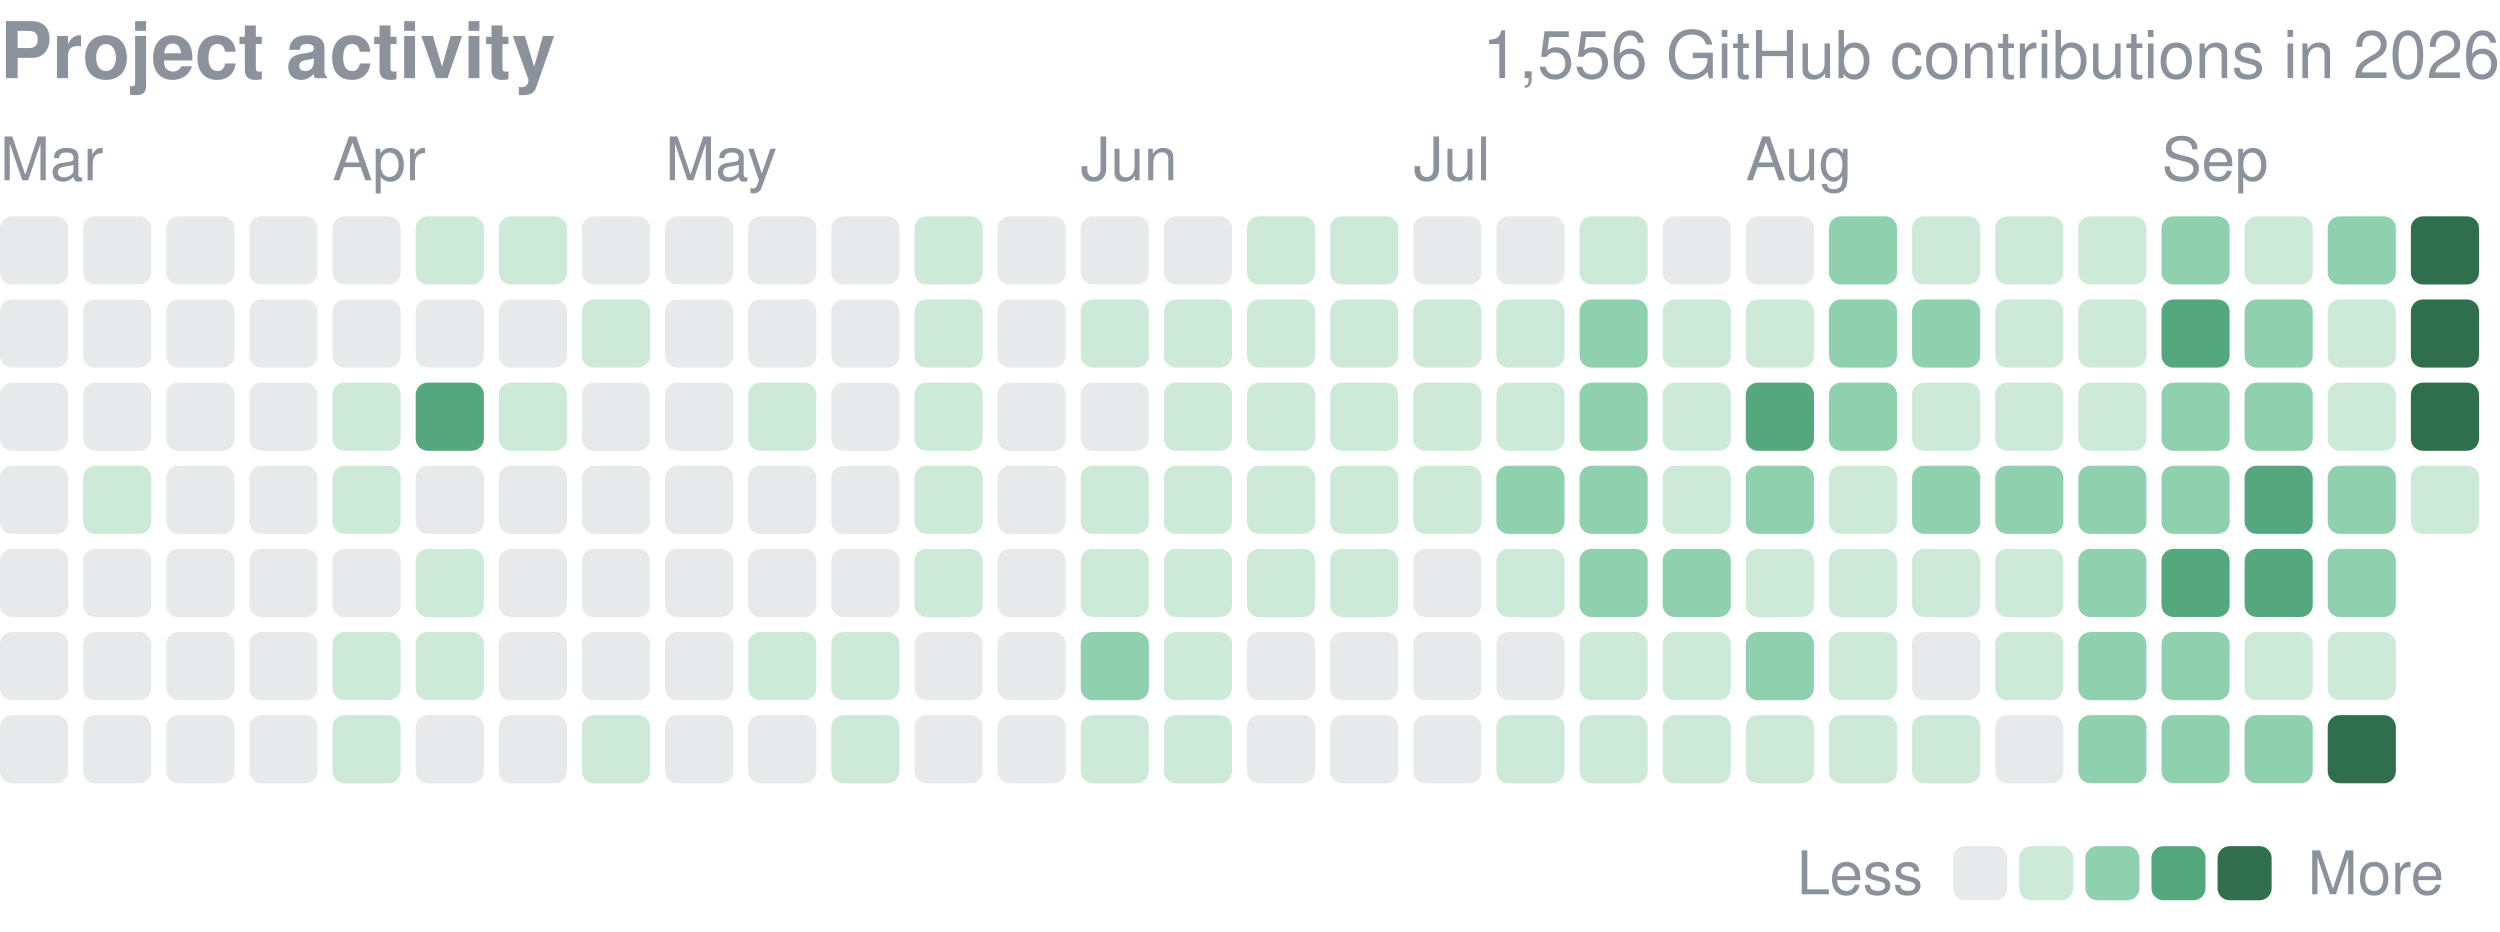
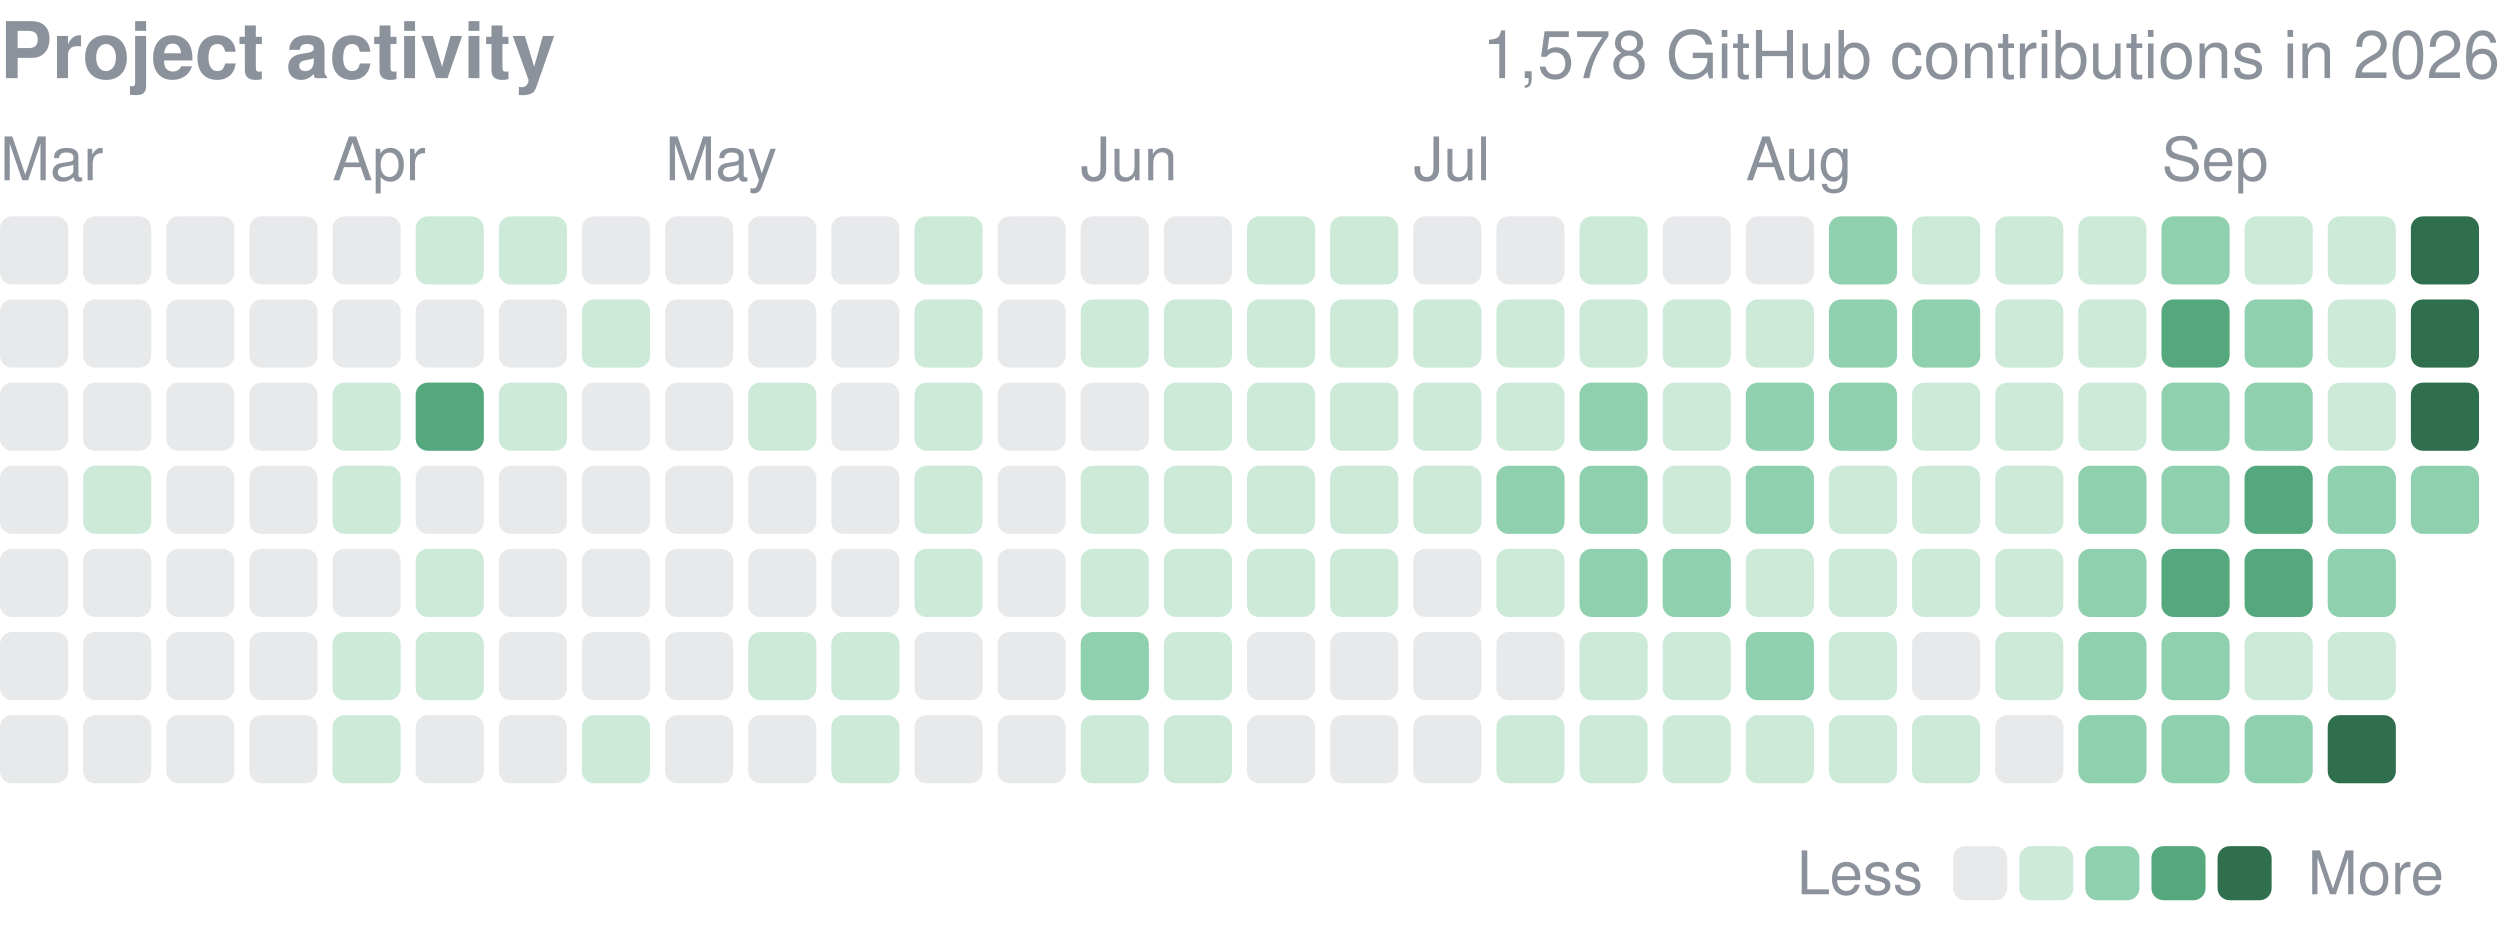
<svg xmlns="http://www.w3.org/2000/svg" width="416" height="155" viewBox="0 0 416 155" role="img" aria-label="yjinyoo GitHub contributions per day in 2026">
  <style>text{font-family:-apple-system,BlinkMacSystemFont,"Segoe UI",Helvetica,Arial,sans-serif}</style>
  <text x="0" y="13" font-size="13" font-weight="600" fill="#8b929c">Project activity</text>
-   <text x="416" y="13" font-size="11" fill="#8b929c" text-anchor="end">1,556 GitHub contributions in 2026</text>
+   <text x="416" y="13" font-size="11" fill="#8b929c" text-anchor="end">1,578 GitHub contributions in 2026</text>
  <text x="0.0" y="30" font-size="10" fill="#8b929c">Mar</text>
  <text x="55.3" y="30" font-size="10" fill="#8b929c">Apr</text>
  <text x="110.7" y="30" font-size="10" fill="#8b929c">May</text>
  <text x="179.8" y="30" font-size="10" fill="#8b929c">Jun</text>
  <text x="235.2" y="30" font-size="10" fill="#8b929c">Jul</text>
  <text x="290.5" y="30" font-size="10" fill="#8b929c">Aug</text>
  <text x="359.7" y="30" font-size="10" fill="#8b929c">Sep</text>
  <rect x="0.00" y="36.00" width="11.34" height="11.34" rx="2.0" fill="#8b929c" opacity="0.2" />
  <rect x="0.00" y="49.83" width="11.34" height="11.34" rx="2.0" fill="#8b929c" opacity="0.2" />
  <rect x="0.00" y="63.67" width="11.34" height="11.34" rx="2.0" fill="#8b929c" opacity="0.2" />
  <rect x="0.00" y="77.50" width="11.34" height="11.34" rx="2.0" fill="#8b929c" opacity="0.2" />
  <rect x="0.00" y="91.33" width="11.34" height="11.34" rx="2.0" fill="#8b929c" opacity="0.2" />
  <rect x="0.00" y="105.17" width="11.34" height="11.34" rx="2.0" fill="#8b929c" opacity="0.2" />
  <rect x="0.00" y="119.00" width="11.34" height="11.34" rx="2.0" fill="#8b929c" opacity="0.2" />
  <rect x="13.83" y="36.00" width="11.34" height="11.34" rx="2.0" fill="#8b929c" opacity="0.2" />
  <rect x="13.83" y="49.83" width="11.34" height="11.34" rx="2.0" fill="#8b929c" opacity="0.2" />
  <rect x="13.83" y="63.67" width="11.34" height="11.34" rx="2.0" fill="#8b929c" opacity="0.2" />
  <rect x="13.83" y="77.50" width="11.34" height="11.34" rx="2.0" fill="#cdead9" />
  <rect x="13.83" y="91.33" width="11.34" height="11.34" rx="2.0" fill="#8b929c" opacity="0.2" />
  <rect x="13.83" y="105.17" width="11.34" height="11.34" rx="2.0" fill="#8b929c" opacity="0.2" />
  <rect x="13.83" y="119.00" width="11.34" height="11.34" rx="2.0" fill="#8b929c" opacity="0.2" />
  <rect x="27.67" y="36.00" width="11.34" height="11.34" rx="2.0" fill="#8b929c" opacity="0.2" />
  <rect x="27.67" y="49.83" width="11.34" height="11.34" rx="2.0" fill="#8b929c" opacity="0.2" />
  <rect x="27.67" y="63.67" width="11.34" height="11.34" rx="2.0" fill="#8b929c" opacity="0.2" />
  <rect x="27.67" y="77.50" width="11.34" height="11.34" rx="2.0" fill="#8b929c" opacity="0.2" />
  <rect x="27.67" y="91.33" width="11.34" height="11.34" rx="2.0" fill="#8b929c" opacity="0.2" />
  <rect x="27.67" y="105.17" width="11.34" height="11.34" rx="2.0" fill="#8b929c" opacity="0.2" />
  <rect x="27.67" y="119.00" width="11.34" height="11.34" rx="2.0" fill="#8b929c" opacity="0.2" />
  <rect x="41.50" y="36.00" width="11.34" height="11.34" rx="2.0" fill="#8b929c" opacity="0.2" />
  <rect x="41.50" y="49.83" width="11.34" height="11.34" rx="2.0" fill="#8b929c" opacity="0.2" />
  <rect x="41.50" y="63.67" width="11.34" height="11.34" rx="2.0" fill="#8b929c" opacity="0.2" />
  <rect x="41.50" y="77.50" width="11.34" height="11.34" rx="2.0" fill="#8b929c" opacity="0.2" />
  <rect x="41.50" y="91.33" width="11.34" height="11.34" rx="2.0" fill="#8b929c" opacity="0.2" />
  <rect x="41.50" y="105.17" width="11.34" height="11.34" rx="2.0" fill="#8b929c" opacity="0.2" />
  <rect x="41.50" y="119.00" width="11.34" height="11.34" rx="2.0" fill="#8b929c" opacity="0.2" />
  <rect x="55.33" y="36.00" width="11.34" height="11.34" rx="2.0" fill="#8b929c" opacity="0.2" />
  <rect x="55.33" y="49.83" width="11.34" height="11.34" rx="2.0" fill="#8b929c" opacity="0.2" />
  <rect x="55.33" y="63.67" width="11.34" height="11.34" rx="2.0" fill="#cdead9" />
  <rect x="55.33" y="77.50" width="11.34" height="11.34" rx="2.0" fill="#cdead9" />
  <rect x="55.33" y="91.33" width="11.34" height="11.34" rx="2.0" fill="#8b929c" opacity="0.2" />
  <rect x="55.33" y="105.17" width="11.34" height="11.34" rx="2.0" fill="#cdead9" />
  <rect x="55.33" y="119.00" width="11.34" height="11.34" rx="2.0" fill="#cdead9" />
  <rect x="69.17" y="36.00" width="11.34" height="11.34" rx="2.0" fill="#cdead9" />
  <rect x="69.17" y="49.83" width="11.34" height="11.34" rx="2.0" fill="#8b929c" opacity="0.2" />
  <rect x="69.17" y="63.67" width="11.34" height="11.34" rx="2.0" fill="#55a87e" />
  <rect x="69.17" y="77.50" width="11.34" height="11.34" rx="2.0" fill="#8b929c" opacity="0.2" />
  <rect x="69.17" y="91.33" width="11.34" height="11.34" rx="2.0" fill="#cdead9" />
  <rect x="69.17" y="105.17" width="11.34" height="11.34" rx="2.0" fill="#cdead9" />
  <rect x="69.17" y="119.00" width="11.34" height="11.34" rx="2.0" fill="#8b929c" opacity="0.2" />
  <rect x="83.00" y="36.00" width="11.34" height="11.34" rx="2.0" fill="#cdead9" />
  <rect x="83.00" y="49.83" width="11.34" height="11.34" rx="2.0" fill="#8b929c" opacity="0.2" />
  <rect x="83.00" y="63.67" width="11.34" height="11.34" rx="2.0" fill="#cdead9" />
  <rect x="83.00" y="77.50" width="11.34" height="11.34" rx="2.0" fill="#8b929c" opacity="0.2" />
  <rect x="83.00" y="91.33" width="11.34" height="11.34" rx="2.0" fill="#8b929c" opacity="0.2" />
  <rect x="83.00" y="105.17" width="11.34" height="11.34" rx="2.0" fill="#8b929c" opacity="0.2" />
  <rect x="83.00" y="119.00" width="11.34" height="11.34" rx="2.0" fill="#8b929c" opacity="0.2" />
  <rect x="96.83" y="36.00" width="11.34" height="11.34" rx="2.0" fill="#8b929c" opacity="0.2" />
  <rect x="96.83" y="49.83" width="11.34" height="11.34" rx="2.0" fill="#cdead9" />
  <rect x="96.83" y="63.67" width="11.34" height="11.34" rx="2.0" fill="#8b929c" opacity="0.2" />
  <rect x="96.83" y="77.50" width="11.34" height="11.34" rx="2.0" fill="#8b929c" opacity="0.2" />
  <rect x="96.83" y="91.33" width="11.34" height="11.34" rx="2.0" fill="#8b929c" opacity="0.2" />
  <rect x="96.83" y="105.17" width="11.34" height="11.34" rx="2.0" fill="#8b929c" opacity="0.2" />
  <rect x="96.83" y="119.00" width="11.34" height="11.34" rx="2.0" fill="#cdead9" />
  <rect x="110.67" y="36.00" width="11.34" height="11.34" rx="2.0" fill="#8b929c" opacity="0.2" />
  <rect x="110.67" y="49.83" width="11.34" height="11.34" rx="2.0" fill="#8b929c" opacity="0.2" />
  <rect x="110.67" y="63.67" width="11.34" height="11.34" rx="2.0" fill="#8b929c" opacity="0.2" />
  <rect x="110.67" y="77.50" width="11.34" height="11.34" rx="2.0" fill="#8b929c" opacity="0.2" />
  <rect x="110.67" y="91.33" width="11.34" height="11.34" rx="2.0" fill="#8b929c" opacity="0.2" />
  <rect x="110.67" y="105.17" width="11.34" height="11.34" rx="2.0" fill="#8b929c" opacity="0.2" />
  <rect x="110.67" y="119.00" width="11.34" height="11.34" rx="2.0" fill="#8b929c" opacity="0.2" />
  <rect x="124.50" y="36.00" width="11.34" height="11.34" rx="2.0" fill="#8b929c" opacity="0.2" />
  <rect x="124.50" y="49.83" width="11.34" height="11.34" rx="2.0" fill="#8b929c" opacity="0.2" />
  <rect x="124.50" y="63.67" width="11.34" height="11.34" rx="2.0" fill="#cdead9" />
  <rect x="124.50" y="77.50" width="11.34" height="11.34" rx="2.0" fill="#8b929c" opacity="0.2" />
  <rect x="124.50" y="91.33" width="11.34" height="11.34" rx="2.0" fill="#8b929c" opacity="0.2" />
  <rect x="124.50" y="105.17" width="11.34" height="11.34" rx="2.0" fill="#cdead9" />
  <rect x="124.50" y="119.00" width="11.34" height="11.34" rx="2.0" fill="#8b929c" opacity="0.2" />
  <rect x="138.33" y="36.00" width="11.34" height="11.34" rx="2.0" fill="#8b929c" opacity="0.2" />
  <rect x="138.33" y="49.83" width="11.34" height="11.34" rx="2.0" fill="#8b929c" opacity="0.2" />
  <rect x="138.33" y="63.67" width="11.34" height="11.34" rx="2.0" fill="#8b929c" opacity="0.2" />
  <rect x="138.33" y="77.50" width="11.34" height="11.34" rx="2.0" fill="#8b929c" opacity="0.2" />
  <rect x="138.33" y="91.33" width="11.34" height="11.34" rx="2.0" fill="#8b929c" opacity="0.2" />
  <rect x="138.33" y="105.17" width="11.34" height="11.34" rx="2.0" fill="#cdead9" />
  <rect x="138.33" y="119.00" width="11.34" height="11.34" rx="2.0" fill="#cdead9" />
  <rect x="152.17" y="36.00" width="11.34" height="11.34" rx="2.0" fill="#cdead9" />
  <rect x="152.17" y="49.83" width="11.34" height="11.34" rx="2.0" fill="#cdead9" />
  <rect x="152.17" y="63.67" width="11.34" height="11.34" rx="2.0" fill="#cdead9" />
  <rect x="152.17" y="77.50" width="11.34" height="11.34" rx="2.0" fill="#cdead9" />
  <rect x="152.17" y="91.33" width="11.34" height="11.34" rx="2.0" fill="#cdead9" />
  <rect x="152.17" y="105.17" width="11.34" height="11.34" rx="2.0" fill="#8b929c" opacity="0.2" />
  <rect x="152.17" y="119.00" width="11.34" height="11.34" rx="2.0" fill="#8b929c" opacity="0.2" />
  <rect x="166.00" y="36.00" width="11.34" height="11.34" rx="2.0" fill="#8b929c" opacity="0.2" />
  <rect x="166.00" y="49.83" width="11.34" height="11.34" rx="2.0" fill="#8b929c" opacity="0.2" />
  <rect x="166.00" y="63.67" width="11.34" height="11.34" rx="2.0" fill="#8b929c" opacity="0.2" />
  <rect x="166.00" y="77.50" width="11.34" height="11.34" rx="2.0" fill="#8b929c" opacity="0.2" />
  <rect x="166.00" y="91.33" width="11.34" height="11.34" rx="2.0" fill="#8b929c" opacity="0.2" />
  <rect x="166.00" y="105.17" width="11.34" height="11.34" rx="2.0" fill="#8b929c" opacity="0.2" />
  <rect x="166.00" y="119.00" width="11.34" height="11.34" rx="2.0" fill="#8b929c" opacity="0.2" />
  <rect x="179.83" y="36.00" width="11.34" height="11.34" rx="2.0" fill="#8b929c" opacity="0.2" />
  <rect x="179.83" y="49.83" width="11.34" height="11.34" rx="2.0" fill="#cdead9" />
  <rect x="179.83" y="63.67" width="11.34" height="11.34" rx="2.0" fill="#8b929c" opacity="0.2" />
  <rect x="179.83" y="77.50" width="11.34" height="11.34" rx="2.0" fill="#cdead9" />
  <rect x="179.83" y="91.33" width="11.34" height="11.34" rx="2.0" fill="#cdead9" />
  <rect x="179.83" y="105.17" width="11.34" height="11.34" rx="2.0" fill="#8fd0ae" />
  <rect x="179.83" y="119.00" width="11.34" height="11.34" rx="2.0" fill="#cdead9" />
  <rect x="193.67" y="36.00" width="11.34" height="11.34" rx="2.0" fill="#8b929c" opacity="0.2" />
  <rect x="193.67" y="49.83" width="11.34" height="11.34" rx="2.0" fill="#cdead9" />
  <rect x="193.67" y="63.67" width="11.34" height="11.34" rx="2.0" fill="#cdead9" />
  <rect x="193.67" y="77.50" width="11.34" height="11.34" rx="2.0" fill="#cdead9" />
  <rect x="193.67" y="91.33" width="11.34" height="11.34" rx="2.0" fill="#cdead9" />
  <rect x="193.67" y="105.17" width="11.34" height="11.34" rx="2.0" fill="#cdead9" />
  <rect x="193.67" y="119.00" width="11.34" height="11.34" rx="2.0" fill="#cdead9" />
  <rect x="207.50" y="36.00" width="11.34" height="11.34" rx="2.0" fill="#cdead9" />
  <rect x="207.50" y="49.83" width="11.34" height="11.34" rx="2.0" fill="#cdead9" />
  <rect x="207.50" y="63.67" width="11.34" height="11.34" rx="2.0" fill="#cdead9" />
  <rect x="207.50" y="77.50" width="11.34" height="11.34" rx="2.0" fill="#cdead9" />
  <rect x="207.50" y="91.33" width="11.34" height="11.34" rx="2.0" fill="#cdead9" />
  <rect x="207.50" y="105.17" width="11.34" height="11.34" rx="2.0" fill="#8b929c" opacity="0.2" />
  <rect x="207.50" y="119.00" width="11.34" height="11.34" rx="2.0" fill="#8b929c" opacity="0.2" />
  <rect x="221.33" y="36.00" width="11.34" height="11.34" rx="2.0" fill="#cdead9" />
  <rect x="221.33" y="49.83" width="11.34" height="11.34" rx="2.0" fill="#cdead9" />
  <rect x="221.33" y="63.67" width="11.34" height="11.34" rx="2.0" fill="#cdead9" />
  <rect x="221.33" y="77.50" width="11.34" height="11.34" rx="2.0" fill="#cdead9" />
  <rect x="221.33" y="91.33" width="11.34" height="11.34" rx="2.0" fill="#cdead9" />
  <rect x="221.33" y="105.17" width="11.34" height="11.34" rx="2.0" fill="#8b929c" opacity="0.2" />
  <rect x="221.33" y="119.00" width="11.34" height="11.34" rx="2.0" fill="#8b929c" opacity="0.2" />
  <rect x="235.17" y="36.00" width="11.34" height="11.34" rx="2.0" fill="#8b929c" opacity="0.2" />
  <rect x="235.17" y="49.83" width="11.34" height="11.34" rx="2.0" fill="#cdead9" />
  <rect x="235.17" y="63.67" width="11.34" height="11.34" rx="2.0" fill="#cdead9" />
  <rect x="235.17" y="77.50" width="11.34" height="11.34" rx="2.0" fill="#cdead9" />
  <rect x="235.17" y="91.33" width="11.34" height="11.34" rx="2.0" fill="#8b929c" opacity="0.2" />
  <rect x="235.17" y="105.17" width="11.34" height="11.34" rx="2.0" fill="#8b929c" opacity="0.2" />
  <rect x="235.17" y="119.00" width="11.34" height="11.34" rx="2.0" fill="#8b929c" opacity="0.2" />
  <rect x="249.00" y="36.00" width="11.34" height="11.34" rx="2.0" fill="#8b929c" opacity="0.2" />
  <rect x="249.00" y="49.83" width="11.34" height="11.34" rx="2.0" fill="#cdead9" />
  <rect x="249.00" y="63.67" width="11.34" height="11.34" rx="2.0" fill="#cdead9" />
  <rect x="249.00" y="77.50" width="11.34" height="11.34" rx="2.0" fill="#8fd0ae" />
  <rect x="249.00" y="91.33" width="11.34" height="11.34" rx="2.0" fill="#cdead9" />
  <rect x="249.00" y="105.17" width="11.34" height="11.34" rx="2.0" fill="#8b929c" opacity="0.2" />
  <rect x="249.00" y="119.00" width="11.34" height="11.34" rx="2.0" fill="#cdead9" />
  <rect x="262.83" y="36.00" width="11.34" height="11.34" rx="2.0" fill="#cdead9" />
-   <rect x="262.83" y="49.83" width="11.34" height="11.34" rx="2.0" fill="#8fd0ae" />
+   <rect x="262.83" y="49.83" width="11.34" height="11.34" rx="2.0" fill="#cdead9" />
  <rect x="262.83" y="63.67" width="11.34" height="11.34" rx="2.0" fill="#8fd0ae" />
  <rect x="262.83" y="77.50" width="11.34" height="11.34" rx="2.0" fill="#8fd0ae" />
  <rect x="262.83" y="91.33" width="11.34" height="11.34" rx="2.0" fill="#8fd0ae" />
  <rect x="262.83" y="105.17" width="11.34" height="11.34" rx="2.0" fill="#cdead9" />
  <rect x="262.83" y="119.00" width="11.34" height="11.34" rx="2.0" fill="#cdead9" />
  <rect x="276.67" y="36.00" width="11.34" height="11.34" rx="2.0" fill="#8b929c" opacity="0.2" />
  <rect x="276.67" y="49.83" width="11.34" height="11.34" rx="2.0" fill="#cdead9" />
  <rect x="276.67" y="63.67" width="11.34" height="11.34" rx="2.0" fill="#cdead9" />
  <rect x="276.67" y="77.50" width="11.34" height="11.34" rx="2.0" fill="#cdead9" />
  <rect x="276.67" y="91.33" width="11.34" height="11.34" rx="2.0" fill="#8fd0ae" />
  <rect x="276.67" y="105.17" width="11.34" height="11.34" rx="2.0" fill="#cdead9" />
  <rect x="276.67" y="119.00" width="11.34" height="11.34" rx="2.0" fill="#cdead9" />
  <rect x="290.50" y="36.00" width="11.34" height="11.34" rx="2.0" fill="#8b929c" opacity="0.2" />
  <rect x="290.50" y="49.83" width="11.34" height="11.34" rx="2.0" fill="#cdead9" />
-   <rect x="290.50" y="63.67" width="11.34" height="11.34" rx="2.0" fill="#55a87e" />
+   <rect x="290.50" y="63.67" width="11.34" height="11.34" rx="2.0" fill="#8fd0ae" />
  <rect x="290.50" y="77.50" width="11.34" height="11.34" rx="2.0" fill="#8fd0ae" />
  <rect x="290.50" y="91.33" width="11.34" height="11.34" rx="2.0" fill="#cdead9" />
  <rect x="290.50" y="105.17" width="11.34" height="11.34" rx="2.0" fill="#8fd0ae" />
  <rect x="290.50" y="119.00" width="11.34" height="11.34" rx="2.0" fill="#cdead9" />
  <rect x="304.33" y="36.00" width="11.34" height="11.34" rx="2.0" fill="#8fd0ae" />
  <rect x="304.33" y="49.83" width="11.34" height="11.34" rx="2.0" fill="#8fd0ae" />
  <rect x="304.33" y="63.67" width="11.34" height="11.34" rx="2.0" fill="#8fd0ae" />
  <rect x="304.33" y="77.50" width="11.34" height="11.34" rx="2.0" fill="#cdead9" />
  <rect x="304.33" y="91.33" width="11.34" height="11.34" rx="2.0" fill="#cdead9" />
  <rect x="304.33" y="105.17" width="11.34" height="11.34" rx="2.0" fill="#cdead9" />
  <rect x="304.33" y="119.00" width="11.34" height="11.34" rx="2.0" fill="#cdead9" />
  <rect x="318.17" y="36.00" width="11.34" height="11.34" rx="2.0" fill="#cdead9" />
  <rect x="318.17" y="49.83" width="11.34" height="11.34" rx="2.0" fill="#8fd0ae" />
  <rect x="318.17" y="63.67" width="11.34" height="11.34" rx="2.0" fill="#cdead9" />
-   <rect x="318.17" y="77.50" width="11.34" height="11.34" rx="2.0" fill="#8fd0ae" />
+   <rect x="318.17" y="77.50" width="11.34" height="11.34" rx="2.0" fill="#cdead9" />
  <rect x="318.17" y="91.33" width="11.34" height="11.34" rx="2.0" fill="#cdead9" />
  <rect x="318.17" y="105.17" width="11.34" height="11.34" rx="2.0" fill="#8b929c" opacity="0.2" />
  <rect x="318.17" y="119.00" width="11.34" height="11.34" rx="2.0" fill="#cdead9" />
  <rect x="332.00" y="36.00" width="11.34" height="11.34" rx="2.0" fill="#cdead9" />
  <rect x="332.00" y="49.83" width="11.34" height="11.34" rx="2.0" fill="#cdead9" />
  <rect x="332.00" y="63.67" width="11.34" height="11.34" rx="2.0" fill="#cdead9" />
-   <rect x="332.00" y="77.50" width="11.34" height="11.34" rx="2.0" fill="#8fd0ae" />
+   <rect x="332.00" y="77.50" width="11.34" height="11.34" rx="2.0" fill="#cdead9" />
  <rect x="332.00" y="91.33" width="11.34" height="11.34" rx="2.0" fill="#cdead9" />
  <rect x="332.00" y="105.17" width="11.34" height="11.34" rx="2.0" fill="#cdead9" />
  <rect x="332.00" y="119.00" width="11.34" height="11.34" rx="2.0" fill="#8b929c" opacity="0.2" />
  <rect x="345.83" y="36.00" width="11.34" height="11.34" rx="2.0" fill="#cdead9" />
  <rect x="345.83" y="49.83" width="11.34" height="11.34" rx="2.0" fill="#cdead9" />
  <rect x="345.83" y="63.67" width="11.34" height="11.34" rx="2.0" fill="#cdead9" />
  <rect x="345.83" y="77.50" width="11.34" height="11.34" rx="2.0" fill="#8fd0ae" />
  <rect x="345.83" y="91.33" width="11.34" height="11.34" rx="2.0" fill="#8fd0ae" />
  <rect x="345.83" y="105.17" width="11.34" height="11.34" rx="2.0" fill="#8fd0ae" />
  <rect x="345.83" y="119.00" width="11.34" height="11.34" rx="2.0" fill="#8fd0ae" />
  <rect x="359.67" y="36.00" width="11.34" height="11.34" rx="2.0" fill="#8fd0ae" />
  <rect x="359.67" y="49.83" width="11.34" height="11.34" rx="2.0" fill="#55a87e" />
  <rect x="359.67" y="63.67" width="11.34" height="11.34" rx="2.0" fill="#8fd0ae" />
  <rect x="359.67" y="77.50" width="11.34" height="11.34" rx="2.0" fill="#8fd0ae" />
  <rect x="359.67" y="91.33" width="11.34" height="11.34" rx="2.0" fill="#55a87e" />
  <rect x="359.67" y="105.17" width="11.34" height="11.34" rx="2.0" fill="#8fd0ae" />
  <rect x="359.67" y="119.00" width="11.34" height="11.34" rx="2.0" fill="#8fd0ae" />
  <rect x="373.50" y="36.00" width="11.34" height="11.34" rx="2.0" fill="#cdead9" />
  <rect x="373.50" y="49.83" width="11.34" height="11.34" rx="2.0" fill="#8fd0ae" />
  <rect x="373.50" y="63.67" width="11.34" height="11.34" rx="2.0" fill="#8fd0ae" />
  <rect x="373.50" y="77.50" width="11.34" height="11.34" rx="2.0" fill="#55a87e" />
  <rect x="373.50" y="91.33" width="11.34" height="11.34" rx="2.0" fill="#55a87e" />
  <rect x="373.50" y="105.17" width="11.34" height="11.34" rx="2.0" fill="#cdead9" />
  <rect x="373.50" y="119.00" width="11.34" height="11.34" rx="2.0" fill="#8fd0ae" />
-   <rect x="387.33" y="36.00" width="11.34" height="11.34" rx="2.0" fill="#8fd0ae" />
+   <rect x="387.33" y="36.00" width="11.34" height="11.34" rx="2.0" fill="#cdead9" />
  <rect x="387.33" y="49.83" width="11.34" height="11.34" rx="2.0" fill="#cdead9" />
  <rect x="387.33" y="63.67" width="11.34" height="11.34" rx="2.0" fill="#cdead9" />
  <rect x="387.33" y="77.50" width="11.34" height="11.34" rx="2.0" fill="#8fd0ae" />
  <rect x="387.33" y="91.33" width="11.34" height="11.34" rx="2.0" fill="#8fd0ae" />
  <rect x="387.33" y="105.17" width="11.34" height="11.34" rx="2.0" fill="#cdead9" />
  <rect x="387.33" y="119.00" width="11.34" height="11.34" rx="2.0" fill="#2f6f4e" />
  <rect x="401.17" y="36.00" width="11.34" height="11.34" rx="2.0" fill="#2f6f4e" />
  <rect x="401.17" y="49.83" width="11.34" height="11.34" rx="2.0" fill="#2f6f4e" />
  <rect x="401.17" y="63.67" width="11.34" height="11.34" rx="2.0" fill="#2f6f4e" />
-   <rect x="401.17" y="77.50" width="11.34" height="11.34" rx="2.0" fill="#cdead9" />
+   <rect x="401.17" y="77.50" width="11.34" height="11.34" rx="2.0" fill="#8fd0ae" />
  <text x="299" y="148.8" font-size="10" fill="#8b929c">Less</text>
  <rect x="325" y="140.8" width="9" height="9" rx="2.0" fill="#8b929c" opacity="0.2" />
  <rect x="336.0" y="140.8" width="9" height="9" rx="2.0" fill="#cdead9" />
  <rect x="347.0" y="140.8" width="9" height="9" rx="2.0" fill="#8fd0ae" />
  <rect x="358.0" y="140.8" width="9" height="9" rx="2.0" fill="#55a87e" />
  <rect x="369.0" y="140.8" width="9" height="9" rx="2.0" fill="#2f6f4e" />
  <text x="384.0" y="148.8" font-size="10" fill="#8b929c">More</text>
</svg>
